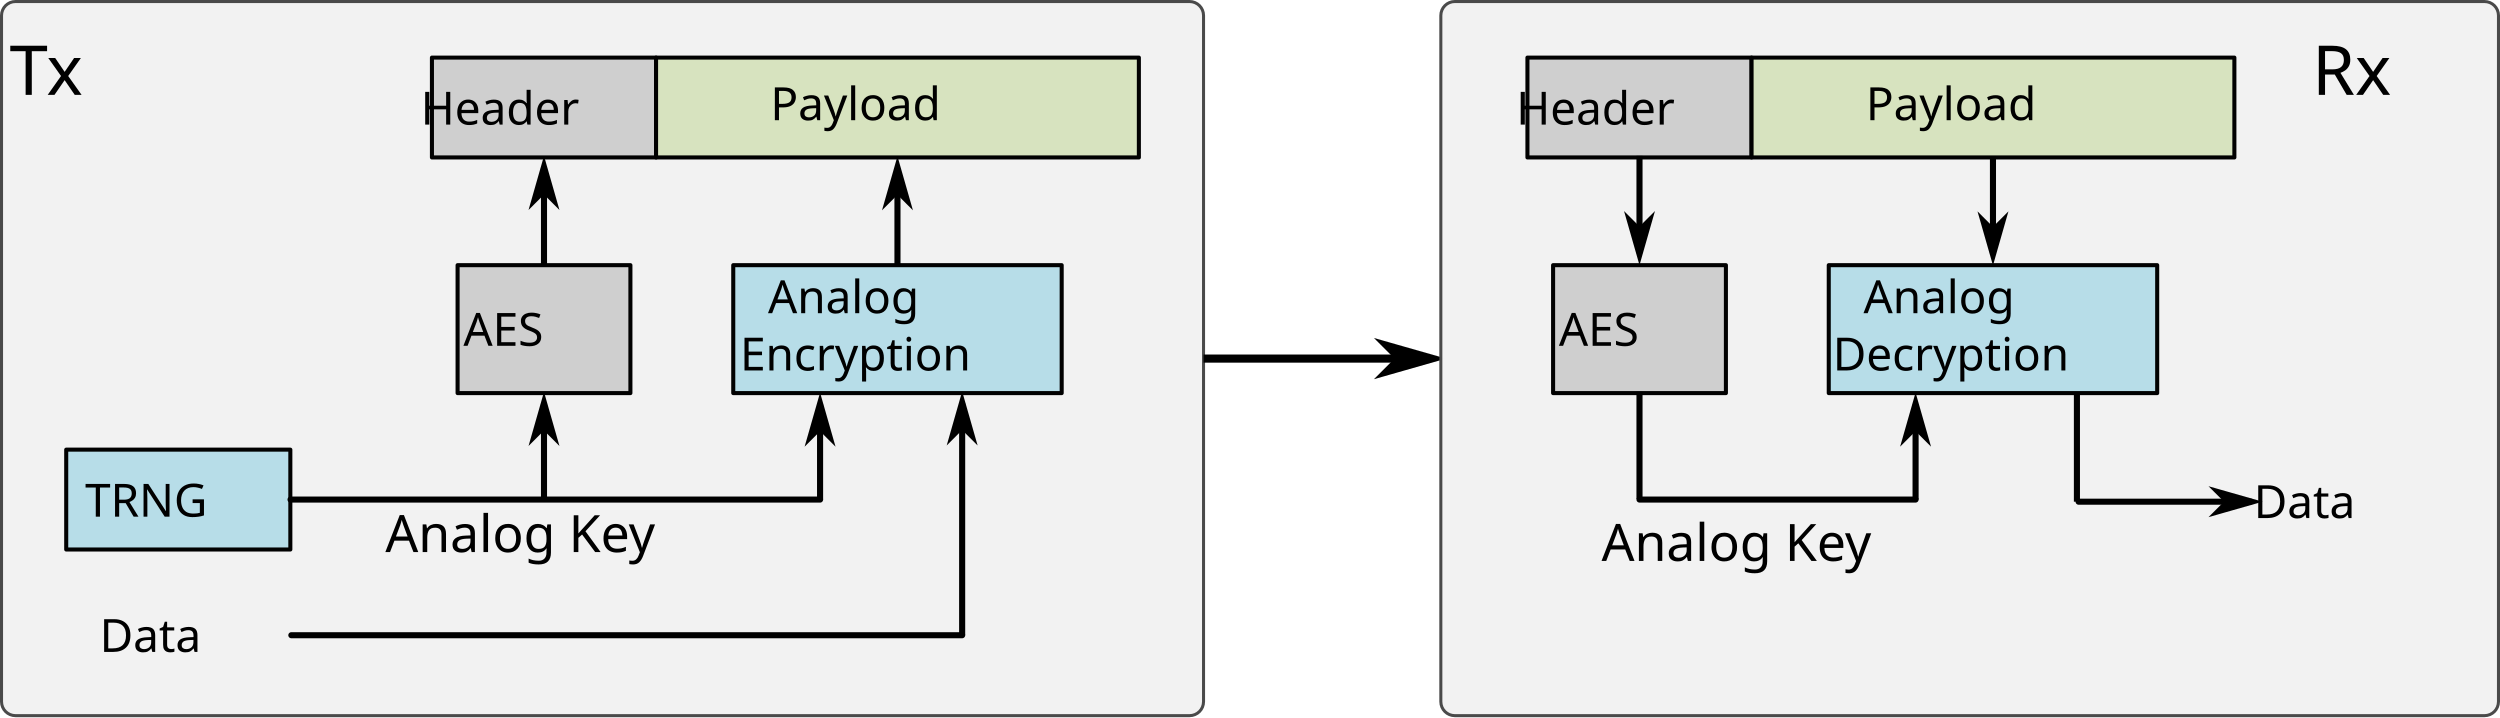
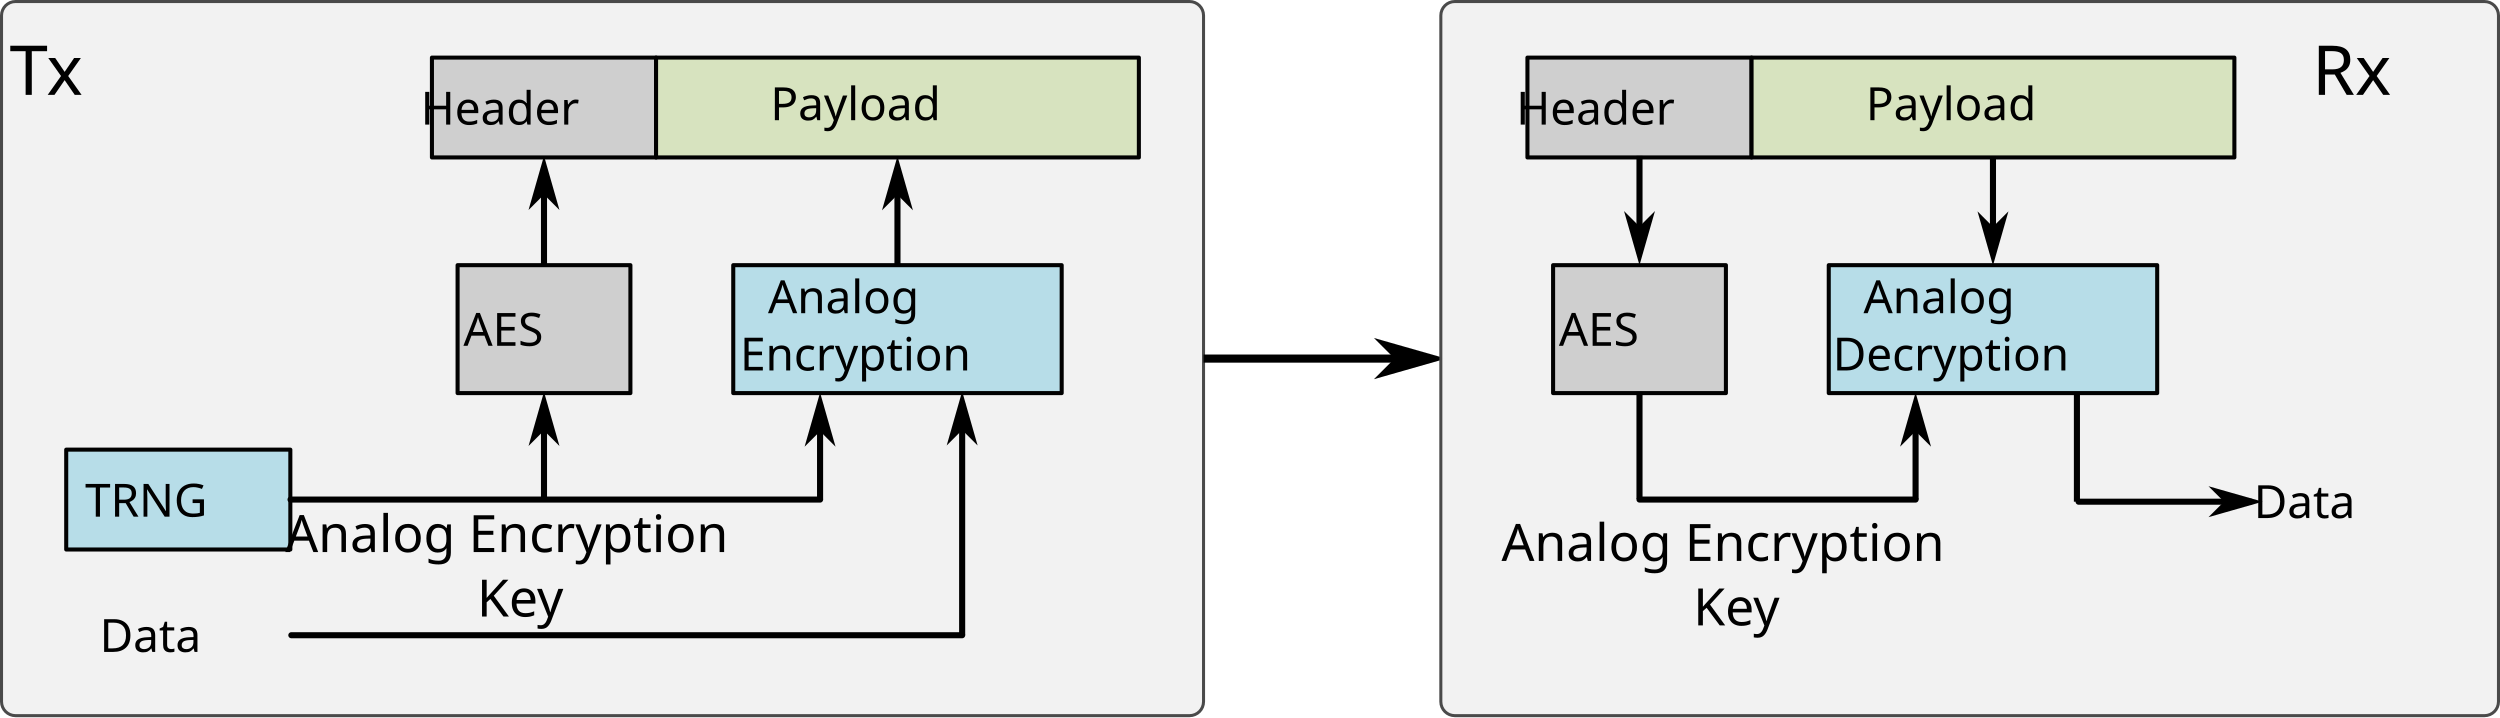
<svg xmlns="http://www.w3.org/2000/svg" width="615.658mm" height="176.614mm" viewBox="0 0 615.658 176.614" version="1.1" id="svg22819">
  <defs id="defs22813">
    <marker style="overflow:visible" id="marker26493" refX="0" refY="0" orient="auto">
      <path transform="matrix(-0.4,0,0,-0.4,-4,0)" style="fill:#000000;fill-opacity:1;fill-rule:evenodd;stroke:#000000;stroke-width:1pt;stroke-opacity:1" d="M 0,0 5,-5 -12.5,0 5,5 Z" id="path26491" />
    </marker>
    <marker style="overflow:visible" id="marker24767" refX="0" refY="0" orient="auto">
      <path transform="matrix(-0.4,0,0,-0.4,-4,0)" style="fill:#000000;fill-opacity:1;fill-rule:evenodd;stroke:#000000;stroke-width:1pt;stroke-opacity:1" d="M 0,0 5,-5 -12.5,0 5,5 Z" id="path24765" />
    </marker>
    <marker style="overflow:visible" id="Arrow2Lend" refX="0" refY="0" orient="auto">
      <path transform="matrix(-1.1,0,0,-1.1,-1.1,0)" d="M 8.719,4.034 -2.207,0.016 8.719,-4.002 c -1.745,2.372 -1.735,5.617 -6e-7,8.035 z" style="fill:#000000;fill-opacity:1;fill-rule:evenodd;stroke:#000000;stroke-width:0.625;stroke-linejoin:round;stroke-opacity:1" id="path10426" />
    </marker>
    <marker style="overflow:visible" id="Arrow1Mend" refX="0" refY="0" orient="auto">
      <path transform="matrix(-0.4,0,0,-0.4,-4,0)" style="fill:#000000;fill-opacity:1;fill-rule:evenodd;stroke:#000000;stroke-width:1pt;stroke-opacity:1" d="M 0,0 5,-5 -12.5,0 5,5 Z" id="path10414" />
    </marker>
    <marker style="overflow:visible" id="Arrow2Mstart-6-9" refX="0" refY="0" orient="auto">
      <path transform="scale(0.6)" d="M 8.719,4.034 -2.207,0.016 8.719,-4.002 c -1.745,2.372 -1.735,5.617 -6e-7,8.035 z" style="fill:#000000;fill-opacity:1;fill-rule:evenodd;stroke:#000000;stroke-width:0.625;stroke-linejoin:round;stroke-opacity:1" id="path10429-8-1" />
    </marker>
    <marker style="overflow:visible" id="Arrow1Mend-0-5" refX="0" refY="0" orient="auto">
      <path transform="matrix(-0.4,0,0,-0.4,-4,0)" style="fill:#000000;fill-opacity:1;fill-rule:evenodd;stroke:#000000;stroke-width:1pt;stroke-opacity:1" d="M 0,0 5,-5 -12.5,0 5,5 Z" id="path10414-2-4" />
    </marker>
    <marker style="overflow:visible" id="Arrow1Mend-6" refX="0" refY="0" orient="auto">
      <path transform="matrix(-0.4,0,0,-0.4,-4,0)" style="fill:#000000;fill-opacity:1;fill-rule:evenodd;stroke:#000000;stroke-width:1pt;stroke-opacity:1" d="M 0,0 5,-5 -12.5,0 5,5 Z" id="path10414-2" />
    </marker>
    <marker style="overflow:visible" id="Arrow1Mend-6-2" refX="0" refY="0" orient="auto">
      <path transform="matrix(-0.4,0,0,-0.4,-4,0)" style="fill:#000000;fill-opacity:1;fill-rule:evenodd;stroke:#000000;stroke-width:1pt;stroke-opacity:1" d="M 0,0 5,-5 -12.5,0 5,5 Z" id="path10414-2-0" />
    </marker>
    <marker style="overflow:visible" id="Arrow1Mend-6-2-3" refX="0" refY="0" orient="auto">
      <path transform="matrix(-0.4,0,0,-0.4,-4,0)" style="fill:#000000;fill-opacity:1;fill-rule:evenodd;stroke:#000000;stroke-width:1pt;stroke-opacity:1" d="M 0,0 5,-5 -12.5,0 5,5 Z" id="path10414-2-0-1" />
    </marker>
    <marker style="overflow:visible" id="Arrow1Mend-6-9" refX="0" refY="0" orient="auto">
      <path transform="matrix(-0.4,0,0,-0.4,-4,0)" style="fill:#000000;fill-opacity:1;fill-rule:evenodd;stroke:#000000;stroke-width:1pt;stroke-opacity:1" d="M 0,0 5,-5 -12.5,0 5,5 Z" id="path10414-2-05" />
    </marker>
    <marker style="overflow:visible" id="Arrow1Mend-6-2-3-4" refX="0" refY="0" orient="auto">
      <path transform="matrix(-0.4,0,0,-0.4,-4,0)" style="fill:#000000;fill-opacity:1;fill-rule:evenodd;stroke:#000000;stroke-width:1pt;stroke-opacity:1" d="M 0,0 5,-5 -12.5,0 5,5 Z" id="path10414-2-0-1-8" />
    </marker>
    <marker style="overflow:visible" id="Arrow1Mend-8" refX="0" refY="0" orient="auto">
      <path transform="matrix(-0.4,0,0,-0.4,-4,0)" style="fill:#000000;fill-opacity:1;fill-rule:evenodd;stroke:#000000;stroke-width:1pt;stroke-opacity:1" d="M 0,0 5,-5 -12.5,0 5,5 Z" id="path10414-26" />
    </marker>
    <marker style="overflow:visible" id="Arrow1Mend-6-2-6" refX="0" refY="0" orient="auto">
      <path transform="matrix(-0.4,0,0,-0.4,-4,0)" style="fill:#000000;fill-opacity:1;fill-rule:evenodd;stroke:#000000;stroke-width:1pt;stroke-opacity:1" d="M 0,0 5,-5 -12.5,0 5,5 Z" id="path10414-2-0-4" />
    </marker>
    <marker style="overflow:visible" id="Arrow1Mend-6-2-3-6" refX="0" refY="0" orient="auto">
      <path transform="matrix(-0.4,0,0,-0.4,-4,0)" style="fill:#000000;fill-opacity:1;fill-rule:evenodd;stroke:#000000;stroke-width:1pt;stroke-opacity:1" d="M 0,0 5,-5 -12.5,0 5,5 Z" id="path10414-2-0-1-2" />
    </marker>
    <marker style="overflow:visible" id="Arrow1Mend-6-9-8" refX="0" refY="0" orient="auto">
      <path transform="matrix(-0.4,0,0,-0.4,-4,0)" style="fill:#000000;fill-opacity:1;fill-rule:evenodd;stroke:#000000;stroke-width:1pt;stroke-opacity:1" d="M 0,0 5,-5 -12.5,0 5,5 Z" id="path10414-2-05-9" />
    </marker>
    <marker style="overflow:visible" id="Arrow1Mend-6-8" refX="0" refY="0" orient="auto">
      <path transform="matrix(-0.4,0,0,-0.4,-4,0)" style="fill:#000000;fill-opacity:1;fill-rule:evenodd;stroke:#000000;stroke-width:1pt;stroke-opacity:1" d="M 0,0 5,-5 -12.5,0 5,5 Z" id="path10414-2-5" />
    </marker>
    <marker style="overflow:visible" id="Arrow1Mend-3" refX="0" refY="0" orient="auto">
      <path transform="matrix(-0.4,0,0,-0.4,-4,0)" style="fill:#000000;fill-opacity:1;fill-rule:evenodd;stroke:#000000;stroke-width:1pt;stroke-opacity:1" d="M 0,0 5,-5 -12.5,0 5,5 Z" id="path10414-3" />
    </marker>
    <marker style="overflow:visible" id="Arrow1Mend-6-9-87" refX="0" refY="0" orient="auto">
      <path transform="matrix(-0.4,0,0,-0.4,-4,0)" style="fill:#000000;fill-opacity:1;fill-rule:evenodd;stroke:#000000;stroke-width:1pt;stroke-opacity:1" d="M 0,0 5,-5 -12.5,0 5,5 Z" id="path10414-2-05-4" />
    </marker>
  </defs>
  <g id="layer1" transform="translate(85.63296,-77.53456)">
    <rect style="opacity:0.994;fill:#f2f2f2;fill-opacity:1;stroke:#494949;stroke-width:0.75;stroke-linecap:butt;stroke-linejoin:round;stroke-miterlimit:4;stroke-dasharray:none;stroke-dashoffset:3.15;stroke-opacity:1" id="rect64271-3" width="175.864" height="296.012" x="-253.774" y="-85.258" transform="rotate(-90)" rx="3.444" />
    <rect style="opacity:0.994;fill:#cfcfcf;fill-opacity:0.996;stroke:#000000;stroke-width:1;stroke-linecap:butt;stroke-linejoin:round;stroke-miterlimit:4;stroke-dasharray:none;stroke-dashoffset:3.15;stroke-opacity:1" id="rect64271-9-0-3-4" width="31.505" height="42.557" x="-174.341" y="27.055" transform="rotate(-90)" />
    <g id="g24199" transform="translate(0,-2.645833)">
      <rect style="opacity:0.994;fill:#cfcfcf;fill-opacity:0.996;stroke:#000000;stroke-width:1;stroke-linecap:butt;stroke-linejoin:round;stroke-miterlimit:4;stroke-dasharray:none;stroke-dashoffset:3.15;stroke-opacity:1" id="rect64271-9" width="24.591" height="55.194" x="-118.957" y="20.736" transform="rotate(-90)" />
      <text xml:space="preserve" style="font-size:11.289px;line-height:1.25;font-family:sans-serif;text-align:center;letter-spacing:0px;word-spacing:0px;text-anchor:middle;stroke-width:0.265" x="47.779" y="110.87" id="text11136">
        <tspan x="47.779" y="110.87" style="font-style:normal;font-variant:normal;font-weight:normal;font-stretch:normal;font-size:11.289px;font-family:sans-serif;-inkscape-font-specification:'sans-serif, Normal';font-variant-ligatures:normal;font-variant-caps:normal;font-variant-numeric:normal;font-variant-east-asian:normal;stroke-width:0.265" id="tspan11142">Header</tspan>
      </text>
      <rect style="opacity:0.994;fill:#d7e3bf;fill-opacity:1;stroke:#000000;stroke-width:1;stroke-linecap:butt;stroke-linejoin:round;stroke-miterlimit:4;stroke-dasharray:none;stroke-dashoffset:3.15;stroke-opacity:1" id="rect64271-9-0" width="24.591" height="118.899" x="-118.957" y="75.93" transform="rotate(-90)" />
      <text xml:space="preserve" style="font-size:11.289px;line-height:1.25;font-family:sans-serif;text-align:center;letter-spacing:0px;word-spacing:0px;text-anchor:middle;stroke-width:0.265" x="135.338" y="109.776" id="text11136-8">
        <tspan x="135.338" y="109.776" style="font-style:normal;font-variant:normal;font-weight:normal;font-stretch:normal;font-size:11.289px;font-family:sans-serif;-inkscape-font-specification:'sans-serif, Normal';font-variant-ligatures:normal;font-variant-caps:normal;font-variant-numeric:normal;font-variant-east-asian:normal;stroke-width:0.265" id="tspan11142-1">Payload</tspan>
      </text>
    </g>
    <g id="g23843" transform="translate(9.598171,2.204496)">
      <text xml:space="preserve" style="font-size:11.289px;line-height:1.25;font-family:sans-serif;text-align:center;letter-spacing:0px;word-spacing:0px;text-anchor:middle;stroke-width:0.265" x="39.005" y="160.493" id="text11136-82">
        <tspan x="39.005" y="160.493" style="font-style:normal;font-variant:normal;font-weight:normal;font-stretch:normal;font-size:11.289px;font-family:sans-serif;-inkscape-font-specification:'sans-serif, Normal';font-variant-ligatures:normal;font-variant-caps:normal;font-variant-numeric:normal;font-variant-east-asian:normal;stroke-width:0.265" id="tspan11142-5">AES</tspan>
      </text>
    </g>
    <g id="g24143" transform="translate(6.692646)">
      <rect style="opacity:0.994;fill:#b7dde8;fill-opacity:1;stroke:#000000;stroke-width:1;stroke-linecap:butt;stroke-linejoin:round;stroke-miterlimit:4;stroke-dasharray:none;stroke-dashoffset:3.15;stroke-opacity:1" id="rect64271-9-0-3" width="31.505" height="80.881" x="-174.341" y="88.247" transform="rotate(-90)" />
      <text xml:space="preserve" style="font-size:11.289px;line-height:1.25;font-family:sans-serif;text-align:center;letter-spacing:0px;word-spacing:0px;text-anchor:middle;stroke-width:0.265" x="128.613" y="154.665" id="text23836">
        <tspan id="tspan23834" x="128.613" y="154.665" style="stroke-width:0.265">Analog</tspan>
        <tspan x="128.613" y="168.777" style="stroke-width:0.265" id="tspan23838">Encryption</tspan>
      </text>
    </g>
    <rect style="opacity:0.994;fill:#b7dde8;fill-opacity:1;stroke:#000000;stroke-width:1;stroke-linecap:butt;stroke-linejoin:round;stroke-miterlimit:4;stroke-dasharray:none;stroke-dashoffset:3.15;stroke-opacity:1" id="rect64271-9-9" width="24.591" height="55.194" x="-212.858" y="-69.328" transform="rotate(-90)" />
    <path style="fill:none;stroke:#000000;stroke-width:1.5;stroke-linecap:round;stroke-linejoin:miter;stroke-miterlimit:4;stroke-dasharray:none;stroke-opacity:1" d="M -14.083,200.562 H 116.321" id="path23889" />
    <path style="fill:none;stroke:#000000;stroke-width:1.5;stroke-linecap:butt;stroke-linejoin:miter;stroke-miterlimit:4;stroke-dasharray:none;stroke-opacity:1;marker-end:url(#Arrow1Mend)" d="M 48.333,200.562 V 176.994" id="path23889-0" />
    <text xml:space="preserve" style="font-size:11.289px;line-height:1.25;font-family:sans-serif;text-align:center;letter-spacing:0px;word-spacing:0px;text-anchor:middle;stroke-width:0.265" x="-42.285" y="204.771" id="text11136-0">
      <tspan x="-42.285" y="204.771" style="font-style:normal;font-variant:normal;font-weight:normal;font-stretch:normal;font-size:11.289px;font-family:sans-serif;-inkscape-font-specification:'sans-serif, Normal';font-variant-ligatures:normal;font-variant-caps:normal;font-variant-numeric:normal;font-variant-east-asian:normal;stroke-width:0.265" id="tspan11142-19">TRNG</tspan>
    </text>
    <path style="fill:none;stroke:#000000;stroke-width:1.5;stroke-linecap:butt;stroke-linejoin:miter;stroke-miterlimit:4;stroke-dasharray:none;stroke-opacity:1;marker-end:url(#Arrow1Mend-6)" d="M 116.321,200.562 V 177.166" id="path23889-0-1" />
    <path style="fill:none;stroke:#000000;stroke-width:1.5;stroke-linecap:butt;stroke-linejoin:miter;stroke-miterlimit:4;stroke-dasharray:none;stroke-opacity:1;marker-end:url(#Arrow1Mend-6-2)" d="M 135.38,142.913 V 118.957" id="path23889-0-1-7" />
    <path style="fill:none;stroke:#000000;stroke-width:1.5;stroke-linecap:butt;stroke-linejoin:miter;stroke-miterlimit:4;stroke-dasharray:none;stroke-opacity:1;marker-end:url(#Arrow1Mend-6-2-3)" d="M 48.333,142.835 V 118.879" id="path23889-0-1-7-1" />
    <path style="fill:none;stroke:#000000;stroke-width:1.5;stroke-linecap:butt;stroke-linejoin:miter;stroke-miterlimit:4;stroke-dasharray:none;stroke-opacity:1;marker-end:url(#Arrow1Mend-6-9)" d="M 151.311,233.967 V 176.869" id="path23889-0-1-6" />
    <path style="fill:none;stroke:#000000;stroke-width:1.5;stroke-linecap:round;stroke-linejoin:miter;stroke-miterlimit:4;stroke-dasharray:none;stroke-opacity:1" d="M -13.887,233.967 H 151.311" id="path23889-7" />
    <text xml:space="preserve" style="font-size:11.289px;line-height:1.25;font-family:sans-serif;text-align:center;letter-spacing:0px;word-spacing:0px;text-anchor:middle;stroke-width:0.265" x="-41.251" y="238.077" id="text11136-0-7">
      <tspan x="-41.251" y="238.077" style="font-style:normal;font-variant:normal;font-weight:normal;font-stretch:normal;font-size:11.289px;font-family:sans-serif;-inkscape-font-specification:'sans-serif, Normal';font-variant-ligatures:normal;font-variant-caps:normal;font-variant-numeric:normal;font-variant-east-asian:normal;stroke-width:0.265" id="tspan11142-19-4">Data</tspan>
    </text>
    <text xml:space="preserve" style="font-size:16.933px;line-height:1.25;font-family:sans-serif;text-align:center;letter-spacing:0px;word-spacing:0px;text-anchor:middle;stroke-width:0.265" x="-63.251" y="100.892" id="text11531-3-4">
      <tspan id="tspan11529-2-7" x="-63.251" y="100.892" style="font-size:16.933px;stroke-width:0.265">Tx</tspan>
    </text>
    <path style="fill:none;stroke:#000000;stroke-width:2;stroke-linecap:butt;stroke-linejoin:miter;stroke-miterlimit:4;stroke-dasharray:none;stroke-opacity:1;marker-end:url(#marker24767)" d="m 210.754,165.842 h 55.791" id="path23889-0-1-7-1-5" />
    <text xml:space="preserve" style="font-size:12.7px;line-height:1.25;font-family:sans-serif;text-align:center;letter-spacing:0px;word-spacing:0px;text-anchor:middle;stroke-width:0.265" x="50.719" y="213.493" id="text24849">
-       <tspan id="tspan24847" x="50.719" y="213.493" style="stroke-width:0.265">Analog Key</tspan>
+       <tspan id="tspan24847" x="50.719" y="213.493" style="stroke-width:0.265">Analog Encryption</tspan>
+       <tspan x="50.719" y="229.368" style="stroke-width:0.265" id="tspan1219">Key</tspan>
    </text>
    <rect style="opacity:0.994;fill:#f2f2f2;fill-opacity:1;stroke:#494949;stroke-width:0.75;stroke-linecap:butt;stroke-linejoin:round;stroke-miterlimit:4;stroke-dasharray:none;stroke-dashoffset:3.15;stroke-opacity:1" id="rect64271-3-6" width="175.864" height="260.459" x="-253.774" y="-529.65" transform="matrix(0,-1,-1,0,0,0)" rx="3.444" />
    <rect style="opacity:0.994;fill:#cfcfcf;fill-opacity:0.996;stroke:#000000;stroke-width:1;stroke-linecap:butt;stroke-linejoin:round;stroke-miterlimit:4;stroke-dasharray:none;stroke-dashoffset:3.15;stroke-opacity:1" id="rect64271-9-0-3-4-0" width="31.505" height="42.557" x="-174.341" y="296.837" transform="rotate(-90)" />
    <g id="g24199-7" transform="translate(269.782,-2.645839)">
      <rect style="opacity:0.994;fill:#cfcfcf;fill-opacity:0.996;stroke:#000000;stroke-width:1;stroke-linecap:butt;stroke-linejoin:round;stroke-miterlimit:4;stroke-dasharray:none;stroke-dashoffset:3.15;stroke-opacity:1" id="rect64271-9-01" width="24.591" height="55.194" x="-118.957" y="20.736" transform="rotate(-90)" />
      <text xml:space="preserve" style="font-size:11.289px;line-height:1.25;font-family:sans-serif;text-align:center;letter-spacing:0px;word-spacing:0px;text-anchor:middle;stroke-width:0.265" x="47.779" y="110.87" id="text11136-01">
        <tspan x="47.779" y="110.87" style="font-style:normal;font-variant:normal;font-weight:normal;font-stretch:normal;font-size:11.289px;font-family:sans-serif;-inkscape-font-specification:'sans-serif, Normal';font-variant-ligatures:normal;font-variant-caps:normal;font-variant-numeric:normal;font-variant-east-asian:normal;stroke-width:0.265" id="tspan11142-3">Header</tspan>
      </text>
      <rect style="opacity:0.994;fill:#d7e3bf;fill-opacity:1;stroke:#000000;stroke-width:1;stroke-linecap:butt;stroke-linejoin:round;stroke-miterlimit:4;stroke-dasharray:none;stroke-dashoffset:3.15;stroke-opacity:1" id="rect64271-9-0-7" width="24.591" height="118.899" x="-118.957" y="75.93" transform="rotate(-90)" />
      <text xml:space="preserve" style="font-size:11.289px;line-height:1.25;font-family:sans-serif;text-align:center;letter-spacing:0px;word-spacing:0px;text-anchor:middle;stroke-width:0.265" x="135.338" y="109.776" id="text11136-8-7">
        <tspan x="135.338" y="109.776" style="font-style:normal;font-variant:normal;font-weight:normal;font-stretch:normal;font-size:11.289px;font-family:sans-serif;-inkscape-font-specification:'sans-serif, Normal';font-variant-ligatures:normal;font-variant-caps:normal;font-variant-numeric:normal;font-variant-east-asian:normal;stroke-width:0.265" id="tspan11142-1-2">Payload</tspan>
      </text>
    </g>
    <g id="g23843-6" transform="translate(279.3801,2.204488)">
      <text xml:space="preserve" style="font-size:11.289px;line-height:1.25;font-family:sans-serif;text-align:center;letter-spacing:0px;word-spacing:0px;text-anchor:middle;stroke-width:0.265" x="39.005" y="160.493" id="text11136-82-4">
        <tspan x="39.005" y="160.493" style="font-style:normal;font-variant:normal;font-weight:normal;font-stretch:normal;font-size:11.289px;font-family:sans-serif;-inkscape-font-specification:'sans-serif, Normal';font-variant-ligatures:normal;font-variant-caps:normal;font-variant-numeric:normal;font-variant-east-asian:normal;stroke-width:0.265" id="tspan11142-5-5">AES</tspan>
      </text>
    </g>
    <g id="g24143-2" transform="translate(276.4746)">
      <rect style="opacity:0.994;fill:#b7dde8;fill-opacity:1;stroke:#000000;stroke-width:1;stroke-linecap:butt;stroke-linejoin:round;stroke-miterlimit:4;stroke-dasharray:none;stroke-dashoffset:3.15;stroke-opacity:1" id="rect64271-9-0-3-0" width="31.505" height="80.881" x="-174.341" y="88.247" transform="rotate(-90)" />
      <text xml:space="preserve" style="font-size:11.289px;line-height:1.25;font-family:sans-serif;text-align:center;letter-spacing:0px;word-spacing:0px;text-anchor:middle;stroke-width:0.265" x="128.613" y="154.665" id="text23836-2">
        <tspan id="tspan23834-9" x="128.613" y="154.665" style="stroke-width:0.265">Analog</tspan>
        <tspan x="128.613" y="168.777" style="stroke-width:0.265" id="tspan23838-0">Decryption</tspan>
      </text>
    </g>
    <path style="fill:none;stroke:#000000;stroke-width:1.5;stroke-linecap:butt;stroke-linejoin:miter;stroke-miterlimit:4;stroke-dasharray:none;stroke-opacity:1;marker-end:url(#Arrow1Mend-6-2-6)" d="m 405.162,116.001 v 23.956" id="path23889-0-1-7-3" />
    <path style="fill:none;stroke:#000000;stroke-width:1.5;stroke-linecap:butt;stroke-linejoin:miter;stroke-miterlimit:4;stroke-dasharray:none;stroke-opacity:1;marker-end:url(#Arrow1Mend-6-2-3-6)" d="m 318.115,115.923 v 23.956" id="path23889-0-1-7-1-7" />
    <text xml:space="preserve" style="font-size:11.289px;line-height:1.25;font-family:sans-serif;text-align:center;letter-spacing:0px;word-spacing:0px;text-anchor:middle;stroke-width:0.265" x="489.226" y="205.117" id="text11136-0-7-6">
      <tspan x="489.226" y="205.117" style="font-style:normal;font-variant:normal;font-weight:normal;font-stretch:normal;font-size:11.289px;font-family:sans-serif;-inkscape-font-specification:'sans-serif, Normal';font-variant-ligatures:normal;font-variant-caps:normal;font-variant-numeric:normal;font-variant-east-asian:normal;stroke-width:0.265" id="tspan11142-19-4-0">Data</tspan>
    </text>
    <text xml:space="preserve" style="font-size:16.933px;line-height:1.25;font-family:sans-serif;text-align:center;letter-spacing:0px;word-spacing:0px;text-anchor:middle;stroke-width:0.265" x="504.517" y="100.892" id="text11531-3-4-4">
      <tspan id="tspan11529-2-7-6" x="504.517" y="100.892" style="font-size:16.933px;stroke-width:0.265">Rx</tspan>
    </text>
    <path style="fill:none;stroke:#000000;stroke-width:1.5;stroke-linecap:round;stroke-linejoin:miter;stroke-miterlimit:4;stroke-dasharray:none;stroke-opacity:1" d="m 318.115,200.555 h 67.988" id="path23889-8" />
    <path style="fill:none;stroke:#000000;stroke-width:1.5;stroke-linecap:butt;stroke-linejoin:miter;stroke-miterlimit:4;stroke-dasharray:none;stroke-opacity:1" d="m 318.115,174.031 v 26.38" id="path23889-0-3" />
    <path style="fill:none;stroke:#000000;stroke-width:1.5;stroke-linecap:butt;stroke-linejoin:miter;stroke-miterlimit:4;stroke-dasharray:none;stroke-opacity:1;marker-end:url(#Arrow1Mend-6-8)" d="M 386.103,200.555 V 177.159" id="path23889-0-1-79" />
    <text xml:space="preserve" style="font-size:12.7px;line-height:1.25;font-family:sans-serif;text-align:center;letter-spacing:0px;word-spacing:0px;text-anchor:middle;stroke-width:0.265" x="350.231" y="215.662" id="text24849-3">
-       <tspan id="tspan24847-7" x="350.231" y="215.662" style="stroke-width:0.265">Analog Key</tspan>
+       <tspan id="tspan24847-7" x="350.231" y="215.662" style="stroke-width:0.265">Analog Encryption</tspan>
+       <tspan x="350.231" y="231.537" style="stroke-width:0.265" id="tspan1221">Key</tspan>
    </text>
    <path style="fill:none;stroke:#000000;stroke-width:1.5;stroke-linecap:butt;stroke-linejoin:miter;stroke-miterlimit:4;stroke-dasharray:none;stroke-opacity:1" d="M 425.836,201.082 V 174.405" id="path23889-0-1-6-1" />
    <path style="fill:none;stroke:#000000;stroke-width:1.5;stroke-linecap:round;stroke-linejoin:miter;stroke-miterlimit:4;stroke-dasharray:none;stroke-opacity:1;marker-end:url(#marker26493)" d="m 426.248,201.082 h 42.367" id="path23889-7-9" />
  </g>
</svg>
